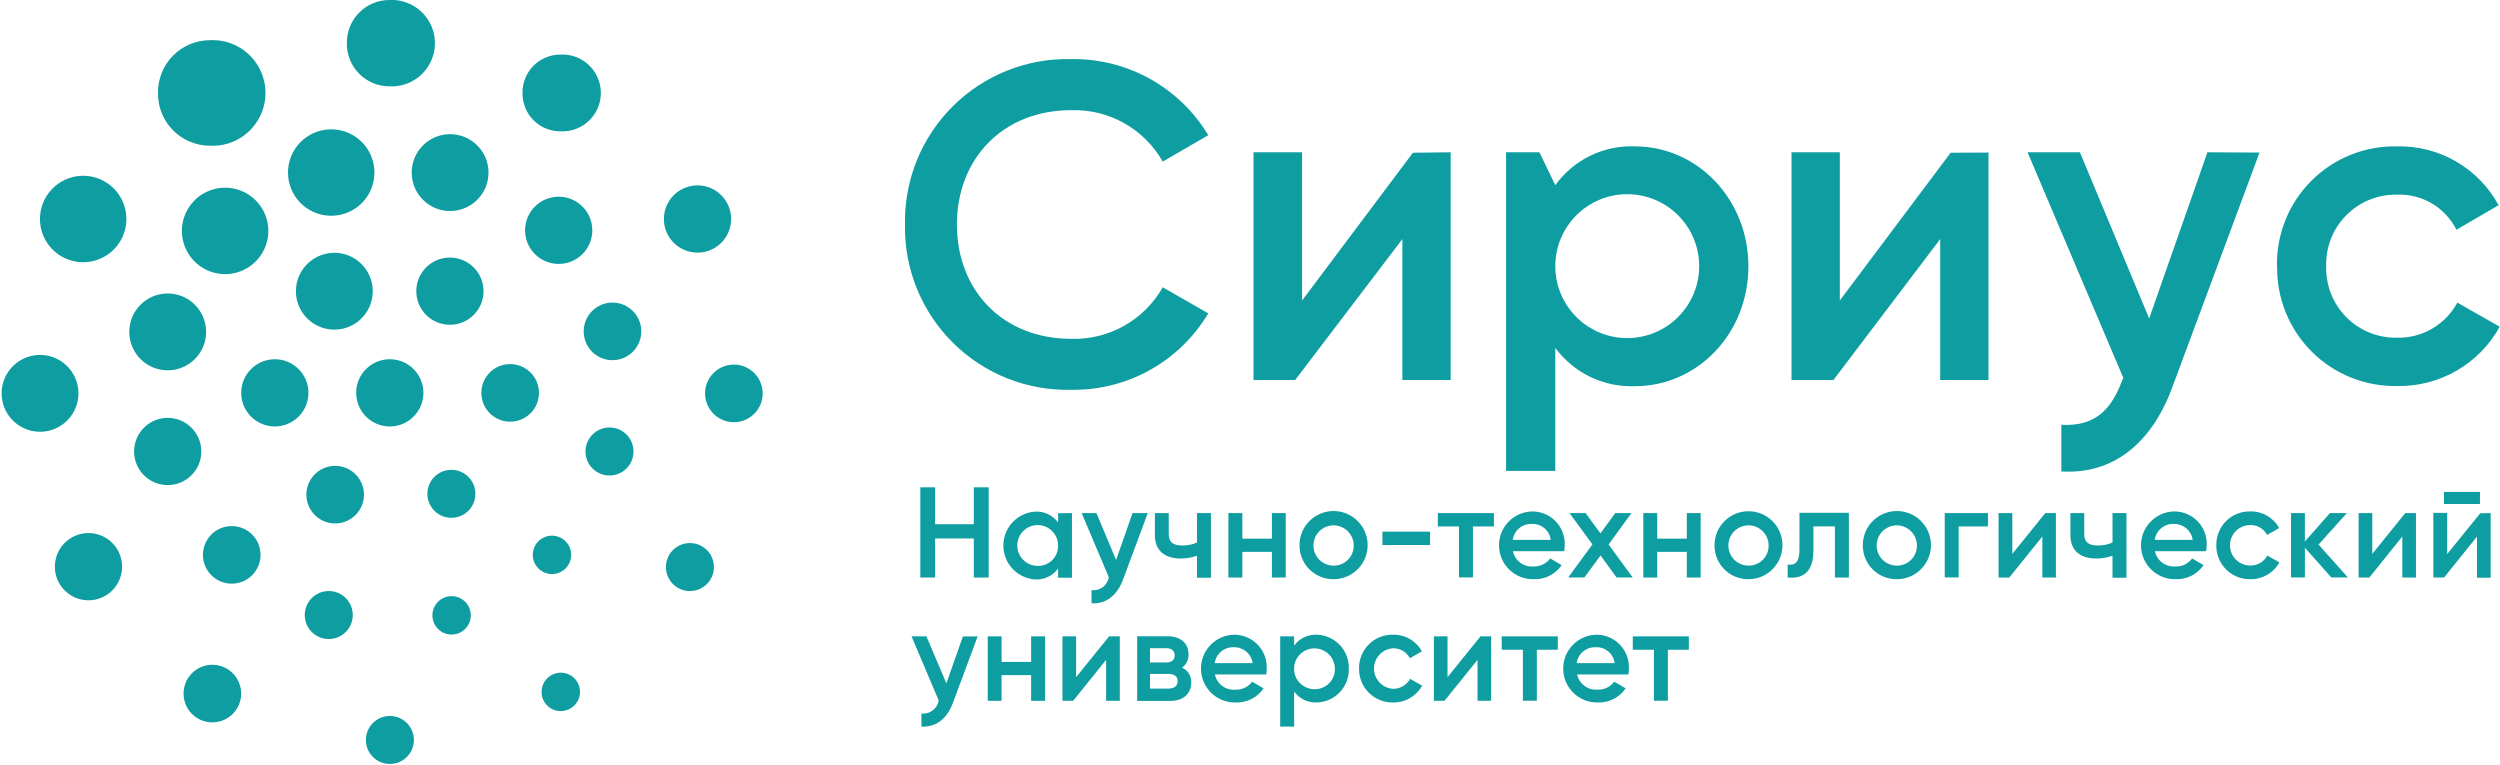
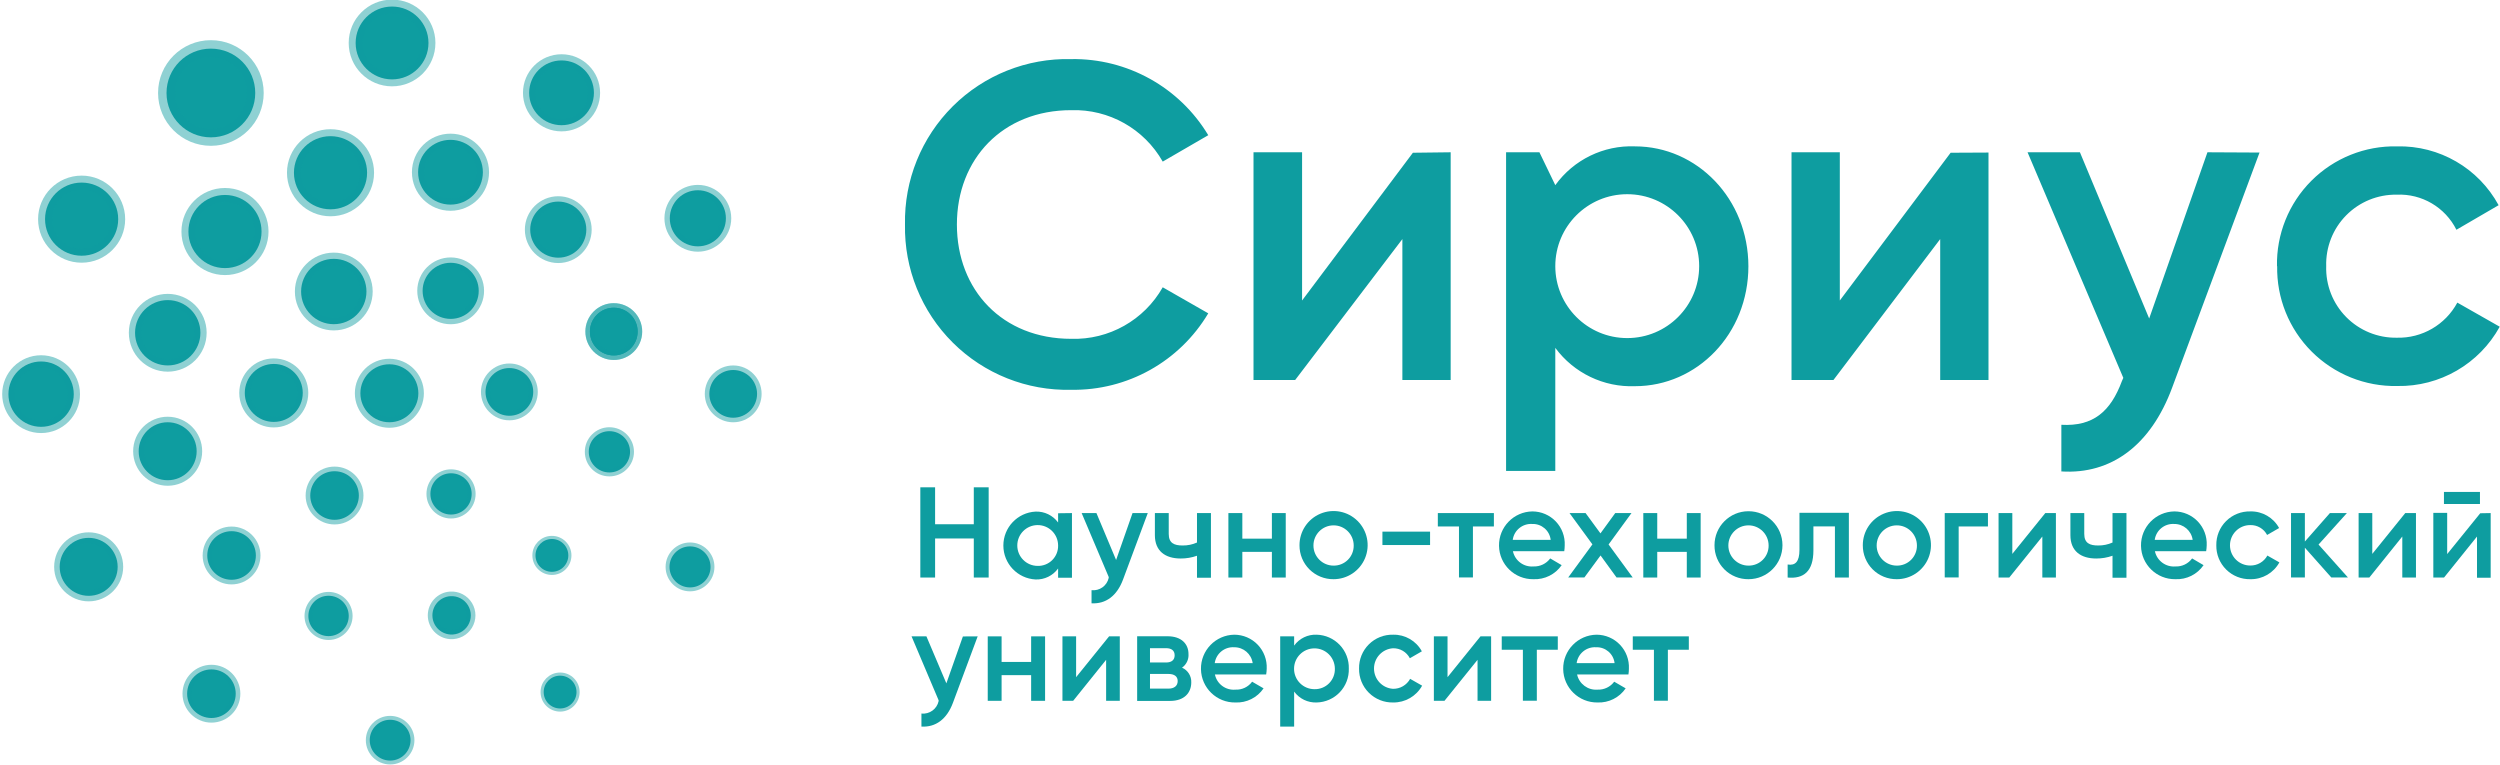
- <svg xmlns="http://www.w3.org/2000/svg" viewBox="0 0 270.72 82.76">
-   <defs>
-     <style>.cls-1{fill:#0e9da0;}</style>
+ <svg xmlns="http://www.w3.org/2000/svg" viewBox="0 0 270.72 82.76" version="1.1" id="svg21">
+   <defs id="defs1">
+     <style id="style1">.cls-1{fill:#0e9da0;}</style>
  </defs>
-   <g id="Слой_2" data-name="Слой 2">
-     <g id="Слой_1-2" data-name="Слой 1">
-       <path class="cls-1" d="M48.76,68.71a2.08,2.08,0,1,0,0-4.15,2.08,2.08,0,0,0,0,4.15m10.87-6.55a2.08,2.08,0,1,0,0-4.15,2.08,2.08,0,0,0,0,4.15M66,51.49a2.6,2.6,0,1,0,0-5.2,2.6,2.6,0,0,0,0,5.2M66.15,39a3.12,3.12,0,1,0,0-6.23,3.12,3.12,0,0,0,0,6.23M60.5,28.58a3.64,3.64,0,1,0,0-7.28,3.64,3.64,0,0,0,0,7.28M48.74,22.85a4.16,4.16,0,1,0,0-8.32,4.16,4.16,0,0,0,0,8.32m-13.09.51a4.68,4.68,0,1,0,0-9.35,4.68,4.68,0,0,0,0,9.35M24.16,29.68a4.68,4.68,0,1,0,0-9.35,4.68,4.68,0,0,0,0,9.35m-6,10.42a4.16,4.16,0,1,0,0-8.32,4.16,4.16,0,0,0,0,8.32m0,12.43a3.64,3.64,0,1,0,0-7.28,3.64,3.64,0,0,0,0,7.28M24.92,63.2a3.12,3.12,0,1,0,0-6.23,3.12,3.12,0,0,0,0,6.23m10.68,6a2.6,2.6,0,1,0,0-5.2,2.6,2.6,0,0,0,0,5.2m.52-12.52a3.12,3.12,0,1,0,0-6.23,3.12,3.12,0,0,0,0,6.23M29.76,46.18a3.64,3.64,0,1,0,0-7.28,3.64,3.64,0,0,0,0,7.28m12.45,0a3.64,3.64,0,1,0,0-7.28,3.64,3.64,0,0,0,0,7.28M36,35.69a4.16,4.16,0,1,0,0-8.31,4.16,4.16,0,0,0,0,8.31m12.72-.52a3.64,3.64,0,1,0,0-7.28,3.64,3.64,0,0,0,0,7.28m6.35,10.49a3.12,3.12,0,1,0,0-6.23,3.12,3.12,0,0,0,0,6.23M48.72,56.07a2.6,2.6,0,1,0,0-5.19,2.6,2.6,0,0,0,0,5.19M22.82,78.22a3.12,3.12,0,1,0,0-6.23,3.12,3.12,0,0,0,0,6.23M9.39,65a3.64,3.64,0,1,0,0-7.27,3.64,3.64,0,0,0,0,7.27M4.13,46.75a4.16,4.16,0,1,0,0-8.31,4.16,4.16,0,0,0,0,8.31M8.79,28.39a4.68,4.68,0,1,0,0-9.35,4.68,4.68,0,0,0,0,9.35m14-12.61a5.72,5.72,0,1,0,0-11.43,5.64,5.64,0,0,0-5.68,5.72,5.63,5.63,0,0,0,5.68,5.71M42.2,9.35A4.68,4.68,0,1,0,42.2,0a4.61,4.61,0,0,0-4.64,4.68A4.61,4.61,0,0,0,42.2,9.35m18.5,4.87a4.16,4.16,0,1,0,0-8.31,4.1,4.1,0,0,0-4.12,4.16,4.09,4.09,0,0,0,4.12,4.15M75.34,27.35a3.64,3.64,0,1,0,0-7.27,3.64,3.64,0,0,0,0,7.27m4.13,18.37a3.12,3.12,0,1,0,0-6.24,3.12,3.12,0,0,0,0,6.24M74.55,64a2.6,2.6,0,1,0,0-5.19,2.6,2.6,0,0,0,0,5.19M60.72,77A2.08,2.08,0,1,0,58.65,75,2.06,2.06,0,0,0,60.72,77m-18.5,5.73a2.6,2.6,0,0,1,0-5.2,2.6,2.6,0,1,1,0,5.2" />
-       <path class="cls-1" d="M98,24.31a17.57,17.57,0,0,0,18,17.9,16.94,16.94,0,0,0,14.84-8.28l-4.93-2.82A11,11,0,0,1,116,36.69c-7.45,0-12.38-5.28-12.38-12.38S108.58,11.93,116,11.93a11,11,0,0,1,9.91,5.57l4.93-2.86A17,17,0,0,0,116,6.4,17.57,17.57,0,0,0,98,24.31m59.09-7.82V41.15h-5.23V25.89L140.25,41.15h-4.51V16.49H141V32.54l12-16ZM184,28.82a7.79,7.79,0,1,0-15.58,0,7.79,7.79,0,1,0,15.58,0m5.33,0c0,7.36-5.57,13-12.28,13a10.23,10.23,0,0,1-8.63-4.15V51h-5.33V16.49h3.61l1.72,3.56a10.14,10.14,0,0,1,8.63-4.2c6.71,0,12.28,5.67,12.28,13m26-12.33V41.15h-5.23V25.89L198.54,41.15H194V16.49h5.23V32.54l12-16Zm29.35,0-9.46,25.45c-2.32,6.27-6.61,9.42-12,9.08V46c3.45.19,5.33-1.43,6.56-4.74l.15-.34L219.56,16.49h5.67l7.5,18,6.31-18Zm1.89,12.33a12.73,12.73,0,0,1,13-13,12.19,12.19,0,0,1,11,6.37L266,24.88a6.88,6.88,0,0,0-6.46-3.8,7.52,7.52,0,0,0-7.64,7.74,7.52,7.52,0,0,0,7.64,7.75,7.23,7.23,0,0,0,6.56-3.8l4.59,2.61a12.41,12.41,0,0,1-11.1,6.42,12.75,12.75,0,0,1-13-13" />
-       <polygon class="cls-1" points="107.06 52.77 107.06 62.54 105.45 62.54 105.45 58.31 101.26 58.31 101.26 62.54 99.66 62.54 99.66 52.77 101.26 52.77 101.26 56.77 105.45 56.77 105.45 52.77 107.06 52.77" />
-       <path class="cls-1" d="M114.58,59.05a2.21,2.21,0,1,0-2.21,2.23,2.16,2.16,0,0,0,2.21-2.23m1.5-3.49v7h-1.5v-1a2.88,2.88,0,0,1-2.44,1.19,3.68,3.68,0,0,1,0-7.35,2.89,2.89,0,0,1,2.44,1.18v-1Z" />
-       <path class="cls-1" d="M124.29,55.56l-2.68,7.2c-.66,1.77-1.87,2.66-3.41,2.57V63.91a1.71,1.71,0,0,0,1.86-1.33l0-.1-2.93-6.92h1.6l2.13,5.08,1.78-5.08Z" />
-       <path class="cls-1" d="M131.13,55.56v7h-1.51V60.18a5.2,5.2,0,0,1-1.76.3c-1.69,0-2.8-.82-2.8-2.52v-2.4h1.5v2.26c0,1,.6,1.25,1.5,1.25a3.72,3.72,0,0,0,1.56-.32V55.56Z" />
-       <polygon class="cls-1" points="139.23 55.56 139.23 62.54 137.73 62.54 137.73 59.76 134.53 59.76 134.53 62.54 133.02 62.54 133.02 55.56 134.53 55.56 134.53 58.33 137.73 58.33 137.73 55.56 139.23 55.56" />
-       <path class="cls-1" d="M146.59,59.05a2.18,2.18,0,1,0-2.18,2.2,2.15,2.15,0,0,0,2.18-2.2m-5.87,0a3.69,3.69,0,1,1,3.69,3.67,3.65,3.65,0,0,1-3.69-3.67" />
-       <rect class="cls-1" x="149.7" y="57.57" width="5.16" height="1.45" />
-       <polygon class="cls-1" points="161.77 57.01 159.5 57.01 159.5 62.53 157.99 62.53 157.99 57.01 155.7 57.01 155.7 55.56 161.77 55.56 161.77 57.01" />
-       <path class="cls-1" d="M167.92,58.46a1.94,1.94,0,0,0-2-1.72,2,2,0,0,0-2.11,1.72Zm-1.86,2.88a2.15,2.15,0,0,0,1.81-.87l1.24.73a3.52,3.52,0,0,1-3.06,1.52,3.67,3.67,0,1,1-.11-7.34,3.51,3.51,0,0,1,3.5,3.68,4.34,4.34,0,0,1-.05.63h-5.56a2.1,2.1,0,0,0,2.23,1.65" />
-       <polygon class="cls-1" points="175.05 62.53 173.32 60.15 171.57 62.53 169.82 62.53 172.44 58.95 169.96 55.56 171.7 55.56 173.31 57.76 174.91 55.56 176.67 55.56 174.19 58.96 176.8 62.53 175.05 62.53" />
-       <polygon class="cls-1" points="184.16 55.56 184.16 62.54 182.66 62.54 182.66 59.76 179.46 59.76 179.46 62.54 177.95 62.54 177.95 55.56 179.46 55.56 179.46 58.33 182.66 58.33 182.66 55.56 184.16 55.56" />
-       <path class="cls-1" d="M191.52,59.05a2.18,2.18,0,1,0-2.18,2.2,2.15,2.15,0,0,0,2.18-2.2m-5.86,0a3.68,3.68,0,1,1,3.68,3.67,3.64,3.64,0,0,1-3.68-3.67" />
-       <path class="cls-1" d="M200.21,62.54H198.7V57h-2.33V59.6c0,2.29-1.07,3.1-2.79,2.94V61.13c.82.13,1.28-.28,1.28-1.6v-4h5.35Z" />
-       <path class="cls-1" d="M207.58,59.05a2.18,2.18,0,1,0-2.18,2.2,2.15,2.15,0,0,0,2.18-2.2m-5.86,0a3.69,3.69,0,1,1,3.68,3.67,3.64,3.64,0,0,1-3.68-3.67" />
-       <polygon class="cls-1" points="215.27 57.01 212.1 57.01 212.1 62.53 210.59 62.53 210.59 55.56 215.27 55.56 215.27 57.01" />
-       <polygon class="cls-1" points="222.63 55.56 222.63 62.54 221.16 62.54 221.16 58.1 217.58 62.54 216.42 62.54 216.42 55.56 217.91 55.56 217.91 59.98 221.48 55.56 222.63 55.56" />
-       <path class="cls-1" d="M230.27,55.56v7h-1.51V60.18a5.2,5.2,0,0,1-1.76.3c-1.69,0-2.8-.82-2.8-2.52v-2.4h1.5v2.26c0,1,.6,1.25,1.5,1.25a3.72,3.72,0,0,0,1.56-.32V55.56Z" />
-       <path class="cls-1" d="M237.44,58.46a2,2,0,0,0-2-1.72,2,2,0,0,0-2.11,1.72Zm-1.86,2.88a2.12,2.12,0,0,0,1.8-.87l1.24.73a3.51,3.51,0,0,1-3.05,1.52,3.67,3.67,0,1,1-.11-7.34,3.51,3.51,0,0,1,3.5,3.68,4.34,4.34,0,0,1-.06.63h-5.55a2.1,2.1,0,0,0,2.23,1.65" />
-       <path class="cls-1" d="M240,59.05a3.6,3.6,0,0,1,3.69-3.67,3.45,3.45,0,0,1,3.11,1.8l-1.3.75a2,2,0,0,0-1.83-1.07,2.19,2.19,0,0,0,0,4.38,2.07,2.07,0,0,0,1.86-1.08l1.3.74a3.51,3.51,0,0,1-3.14,1.82A3.61,3.61,0,0,1,240,59.05" />
-       <polygon class="cls-1" points="252.45 62.53 249.59 59.31 249.59 62.53 248.09 62.53 248.09 55.56 249.59 55.56 249.59 58.64 252.3 55.56 254.14 55.56 251.07 58.97 254.25 62.53 252.45 62.53" />
-       <polygon class="cls-1" points="261.62 55.56 261.62 62.54 260.14 62.54 260.14 58.1 256.57 62.54 255.41 62.54 255.41 55.56 256.89 55.56 256.89 59.98 260.46 55.56 261.62 55.56" />
-       <path class="cls-1" d="M264.65,53.27h3.9v1.31h-3.9Zm5.06,2.29v7h-1.48V58.1l-3.57,4.44H263.5v-7H265V60l3.58-4.42Z" />
-       <path class="cls-1" d="M105.87,68.91l-2.68,7.2c-.66,1.77-1.87,2.66-3.41,2.57V77.27a1.72,1.72,0,0,0,1.86-1.34l0-.1-2.93-6.92h1.61L102.48,74l1.79-5.08Z" />
-       <polygon class="cls-1" points="113.17 68.91 113.17 75.89 111.66 75.89 111.66 73.11 108.46 73.11 108.46 75.89 106.96 75.89 106.96 68.91 108.46 68.91 108.46 71.68 111.66 71.68 111.66 68.91 113.17 68.91" />
-       <polygon class="cls-1" points="121.26 68.91 121.26 75.89 119.78 75.89 119.78 71.45 116.21 75.89 115.05 75.89 115.05 68.91 116.53 68.91 116.53 73.33 120.1 68.91 121.26 68.91" />
-       <path class="cls-1" d="M127.53,73.75c0-.49-.35-.77-1-.77h-2v1.59h2c.61,0,1-.29,1-.82m-3-3.56v1.55h1.74c.6,0,.93-.27.93-.78s-.34-.77-.93-.77ZM129,73.9c0,1.12-.76,2-2.28,2h-3.58v-7h3.3c1.48,0,2.26.82,2.26,1.92A1.66,1.66,0,0,1,128,72.3a1.67,1.67,0,0,1,1,1.6" />
-       <path class="cls-1" d="M135.65,71.81a2,2,0,0,0-2-1.72,2,2,0,0,0-2.11,1.72Zm-1.86,2.87a2.11,2.11,0,0,0,1.8-.86l1.24.72a3.5,3.5,0,0,1-3.05,1.53,3.67,3.67,0,1,1-.12-7.34,3.52,3.52,0,0,1,3.51,3.68,4.34,4.34,0,0,1-.06.63h-5.55a2.08,2.08,0,0,0,2.23,1.64" />
-       <path class="cls-1" d="M144.55,72.4a2.21,2.21,0,1,0-2.21,2.23,2.16,2.16,0,0,0,2.21-2.23m1.51,0a3.56,3.56,0,0,1-3.48,3.67,2.88,2.88,0,0,1-2.44-1.18v3.79h-1.51V68.91h1.51v1a2.86,2.86,0,0,1,2.44-1.18,3.57,3.57,0,0,1,3.48,3.67" />
-       <path class="cls-1" d="M147.17,72.4a3.6,3.6,0,0,1,3.69-3.67,3.45,3.45,0,0,1,3.11,1.8l-1.3.75a2,2,0,0,0-1.83-1.08,2.2,2.2,0,0,0,0,4.39,2.07,2.07,0,0,0,1.86-1.08l1.3.74a3.53,3.53,0,0,1-3.14,1.82,3.61,3.61,0,0,1-3.69-3.67" />
-       <polygon class="cls-1" points="161.47 68.91 161.47 75.89 160 75.89 160 71.45 156.42 75.89 155.27 75.89 155.27 68.91 156.75 68.91 156.75 73.33 160.32 68.91 161.47 68.91" />
-       <polygon class="cls-1" points="168.69 70.36 166.42 70.36 166.42 75.88 164.91 75.88 164.91 70.36 162.62 70.36 162.62 68.91 168.69 68.91 168.69 70.36" />
-       <path class="cls-1" d="M174.84,71.81a1.94,1.94,0,0,0-2-1.72,2,2,0,0,0-2.11,1.72ZM173,74.68a2.14,2.14,0,0,0,1.8-.86l1.24.72A3.51,3.51,0,0,1,173,76.07a3.67,3.67,0,1,1-.11-7.34,3.51,3.51,0,0,1,3.5,3.68,4.34,4.34,0,0,1-.05.63h-5.56A2.1,2.1,0,0,0,173,74.68" />
-       <polygon class="cls-1" points="182.88 70.36 180.61 70.36 180.61 75.88 179.1 75.88 179.1 70.36 176.81 70.36 176.81 68.91 182.88 68.91 182.88 70.36" />
-     </g>
-   </g>
+   <path d="m 48.76,68.71 a 2.08,2.08 0 1 0 0,-4.15 2.08,2.08 0 0 0 0,4.15" id="path1" style="fill:#0e9da0;fill-opacity:1;stroke:#0e9da0;stroke-opacity:0.461" />
+   <path class="cls-1" d="m 98,24.31 a 17.57,17.57 0 0 0 18,17.9 16.94,16.94 0 0 0 14.84,-8.28 l -4.93,-2.82 A 11,11 0 0 1 116,36.69 c -7.45,0 -12.38,-5.28 -12.38,-12.38 0,-7.1 4.96,-12.38 12.38,-12.38 a 11,11 0 0 1 9.91,5.57 l 4.93,-2.86 A 17,17 0 0 0 116,6.4 17.57,17.57 0 0 0 98,24.31 m 59.09,-7.82 v 24.66 h -5.23 V 25.89 l -11.61,15.26 h -4.51 V 16.49 H 141 v 16.05 l 12,-16 z M 184,28.82 a 7.79,7.79 0 1 0 -15.58,0 7.79,7.79 0 1 0 15.58,0 m 5.33,0 c 0,7.36 -5.57,13 -12.28,13 a 10.23,10.23 0 0 1 -8.63,-4.15 V 51 h -5.33 V 16.49 h 3.61 l 1.72,3.56 a 10.14,10.14 0 0 1 8.63,-4.2 c 6.71,0 12.28,5.67 12.28,13 m 26,-12.33 V 41.15 H 210.1 V 25.89 L 198.54,41.15 H 194 V 16.49 h 5.23 v 16.05 l 12,-16 z m 29.35,0 -9.46,25.45 c -2.32,6.27 -6.61,9.42 -12,9.08 V 46 c 3.45,0.19 5.33,-1.43 6.56,-4.74 l 0.15,-0.34 -10.37,-24.43 h 5.67 l 7.5,18 6.31,-18 z m 1.89,12.33 a 12.73,12.73 0 0 1 13,-13 12.19,12.19 0 0 1 11,6.37 L 266,24.88 a 6.88,6.88 0 0 0 -6.46,-3.8 7.52,7.52 0 0 0 -7.64,7.74 7.52,7.52 0 0 0 7.64,7.75 7.23,7.23 0 0 0 6.56,-3.8 l 4.59,2.61 a 12.41,12.41 0 0 1 -11.1,6.42 12.75,12.75 0 0 1 -13,-13" id="path2" />
+   <polygon class="cls-1" points="101.26,58.31 101.26,62.54 99.66,62.54 99.66,52.77 101.26,52.77 101.26,56.77 105.45,56.77 105.45,52.77 107.06,52.77 107.06,62.54 105.45,62.54 105.45,58.31 " id="polygon2" />
+   <path class="cls-1" d="m 114.58,59.05 a 2.21,2.21 0 1 0 -2.21,2.23 2.16,2.16 0 0 0 2.21,-2.23 m 1.5,-3.49 v 7 h -1.5 v -1 a 2.88,2.88 0 0 1 -2.44,1.19 3.68,3.68 0 0 1 0,-7.35 2.89,2.89 0 0 1 2.44,1.18 v -1 z" id="path3" />
+   <path class="cls-1" d="m 124.29,55.56 -2.68,7.2 c -0.66,1.77 -1.87,2.66 -3.41,2.57 v -1.42 a 1.71,1.71 0 0 0 1.86,-1.33 v -0.1 l -2.93,-6.92 h 1.6 l 2.13,5.08 1.78,-5.08 z" id="path4" />
+   <path class="cls-1" d="m 131.13,55.56 v 7 h -1.51 v -2.38 a 5.2,5.2 0 0 1 -1.76,0.3 c -1.69,0 -2.8,-0.82 -2.8,-2.52 v -2.4 h 1.5 v 2.26 c 0,1 0.6,1.25 1.5,1.25 a 3.72,3.72 0 0 0 1.56,-0.32 v -3.19 z" id="path5" />
+   <polygon class="cls-1" points="134.53,59.76 134.53,62.54 133.02,62.54 133.02,55.56 134.53,55.56 134.53,58.33 137.73,58.33 137.73,55.56 139.23,55.56 139.23,62.54 137.73,62.54 137.73,59.76 " id="polygon5" />
+   <path class="cls-1" d="m 146.59,59.05 a 2.18,2.18 0 1 0 -2.18,2.2 2.15,2.15 0 0 0 2.18,-2.2 m -5.87,0 a 3.69,3.69 0 1 1 3.69,3.67 3.65,3.65 0 0 1 -3.69,-3.67" id="path6" />
+   <rect class="cls-1" x="149.7" y="57.57" width="5.16" height="1.45" id="rect6" />
+   <polygon class="cls-1" points="157.99,57.01 155.7,57.01 155.7,55.56 161.77,55.56 161.77,57.01 159.5,57.01 159.5,62.53 157.99,62.53 " id="polygon6" />
+   <path class="cls-1" d="m 167.92,58.46 a 1.94,1.94 0 0 0 -2,-1.72 2,2 0 0 0 -2.11,1.72 z m -1.86,2.88 a 2.15,2.15 0 0 0 1.81,-0.87 l 1.24,0.73 a 3.52,3.52 0 0 1 -3.06,1.52 3.67,3.67 0 1 1 -0.11,-7.34 3.51,3.51 0 0 1 3.5,3.68 4.34,4.34 0 0 1 -0.05,0.63 h -5.56 a 2.1,2.1 0 0 0 2.23,1.65" id="path7" />
+   <polygon class="cls-1" points="172.44,58.95 169.96,55.56 171.7,55.56 173.31,57.76 174.91,55.56 176.67,55.56 174.19,58.96 176.8,62.53 175.05,62.53 173.32,60.15 171.57,62.53 169.82,62.53 " id="polygon7" />
+   <polygon class="cls-1" points="179.46,59.76 179.46,62.54 177.95,62.54 177.95,55.56 179.46,55.56 179.46,58.33 182.66,58.33 182.66,55.56 184.16,55.56 184.16,62.54 182.66,62.54 182.66,59.76 " id="polygon8" />
+   <path class="cls-1" d="m 191.52,59.05 a 2.18,2.18 0 1 0 -2.18,2.2 2.15,2.15 0 0 0 2.18,-2.2 m -5.86,0 a 3.68,3.68 0 1 1 3.68,3.67 3.64,3.64 0 0 1 -3.68,-3.67" id="path8" />
+   <path class="cls-1" d="M 200.21,62.54 H 198.7 V 57 h -2.33 v 2.6 c 0,2.29 -1.07,3.1 -2.79,2.94 v -1.41 c 0.82,0.13 1.28,-0.28 1.28,-1.6 v -4 h 5.35 z" id="path9" />
+   <path class="cls-1" d="m 207.58,59.05 a 2.18,2.18 0 1 0 -2.18,2.2 2.15,2.15 0 0 0 2.18,-2.2 m -5.86,0 a 3.69,3.69 0 1 1 3.68,3.67 3.64,3.64 0 0 1 -3.68,-3.67" id="path10" />
+   <polygon class="cls-1" points="210.59,55.56 215.27,55.56 215.27,57.01 212.1,57.01 212.1,62.53 210.59,62.53 " id="polygon10" />
+   <polygon class="cls-1" points="217.58,62.54 216.42,62.54 216.42,55.56 217.91,55.56 217.91,59.98 221.48,55.56 222.63,55.56 222.63,62.54 221.16,62.54 221.16,58.1 " id="polygon11" />
+   <path class="cls-1" d="m 230.27,55.56 v 7 h -1.51 v -2.38 a 5.2,5.2 0 0 1 -1.76,0.3 c -1.69,0 -2.8,-0.82 -2.8,-2.52 v -2.4 h 1.5 v 2.26 c 0,1 0.6,1.25 1.5,1.25 a 3.72,3.72 0 0 0 1.56,-0.32 v -3.19 z" id="path11" />
+   <path class="cls-1" d="m 237.44,58.46 a 2,2 0 0 0 -2,-1.72 2,2 0 0 0 -2.11,1.72 z m -1.86,2.88 a 2.12,2.12 0 0 0 1.8,-0.87 l 1.24,0.73 a 3.51,3.51 0 0 1 -3.05,1.52 3.67,3.67 0 1 1 -0.11,-7.34 3.51,3.51 0 0 1 3.5,3.68 4.34,4.34 0 0 1 -0.06,0.63 h -5.55 a 2.1,2.1 0 0 0 2.23,1.65" id="path12" />
+   <path class="cls-1" d="m 240,59.05 a 3.6,3.6 0 0 1 3.69,-3.67 3.45,3.45 0 0 1 3.11,1.8 l -1.3,0.75 a 2,2 0 0 0 -1.83,-1.07 2.19,2.19 0 0 0 0,4.38 2.07,2.07 0 0 0 1.86,-1.08 l 1.3,0.74 a 3.51,3.51 0 0 1 -3.14,1.82 3.61,3.61 0 0 1 -3.69,-3.67" id="path13" />
+   <polygon class="cls-1" points="248.09,55.56 249.59,55.56 249.59,58.64 252.3,55.56 254.14,55.56 251.07,58.97 254.25,62.53 252.45,62.53 249.59,59.31 249.59,62.53 248.09,62.53 " id="polygon13" />
+   <polygon class="cls-1" points="256.57,62.54 255.41,62.54 255.41,55.56 256.89,55.56 256.89,59.98 260.46,55.56 261.62,55.56 261.62,62.54 260.14,62.54 260.14,58.1 " id="polygon14" />
+   <path class="cls-1" d="m 264.65,53.27 h 3.9 v 1.31 h -3.9 z m 5.06,2.29 v 7 h -1.48 V 58.1 l -3.57,4.44 h -1.16 v -7 H 265 V 60 l 3.58,-4.42 z" id="path14" />
+   <path class="cls-1" d="m 105.87,68.91 -2.68,7.2 c -0.66,1.77 -1.87,2.66 -3.41,2.57 v -1.41 a 1.72,1.72 0 0 0 1.86,-1.34 v -0.1 l -2.93,-6.92 h 1.61 l 2.16,5.09 1.79,-5.08 z" id="path15" />
+   <polygon class="cls-1" points="108.46,73.11 108.46,75.89 106.96,75.89 106.96,68.91 108.46,68.91 108.46,71.68 111.66,71.68 111.66,68.91 113.17,68.91 113.17,75.89 111.66,75.89 111.66,73.11 " id="polygon15" />
+   <polygon class="cls-1" points="116.21,75.89 115.05,75.89 115.05,68.91 116.53,68.91 116.53,73.33 120.1,68.91 121.26,68.91 121.26,75.89 119.78,75.89 119.78,71.45 " id="polygon16" />
+   <path class="cls-1" d="m 127.53,73.75 c 0,-0.49 -0.35,-0.77 -1,-0.77 h -2 v 1.59 h 2 c 0.61,0 1,-0.29 1,-0.82 m -3,-3.56 v 1.55 h 1.74 c 0.6,0 0.93,-0.27 0.93,-0.78 0,-0.51 -0.34,-0.77 -0.93,-0.77 z M 129,73.9 c 0,1.12 -0.76,2 -2.28,2 h -3.58 v -7 h 3.3 c 1.48,0 2.26,0.82 2.26,1.92 a 1.66,1.66 0 0 1 -0.7,1.48 1.67,1.67 0 0 1 1,1.6" id="path16" />
+   <path class="cls-1" d="m 135.65,71.81 a 2,2 0 0 0 -2,-1.72 2,2 0 0 0 -2.11,1.72 z m -1.86,2.87 a 2.11,2.11 0 0 0 1.8,-0.86 l 1.24,0.72 a 3.5,3.5 0 0 1 -3.05,1.53 3.67,3.67 0 1 1 -0.12,-7.34 3.52,3.52 0 0 1 3.51,3.68 4.34,4.34 0 0 1 -0.06,0.63 h -5.55 a 2.08,2.08 0 0 0 2.23,1.64" id="path17" />
+   <path class="cls-1" d="m 144.55,72.4 a 2.21,2.21 0 1 0 -2.21,2.23 2.16,2.16 0 0 0 2.21,-2.23 m 1.51,0 a 3.56,3.56 0 0 1 -3.48,3.67 2.88,2.88 0 0 1 -2.44,-1.18 v 3.79 h -1.51 v -9.77 h 1.51 v 1 a 2.86,2.86 0 0 1 2.44,-1.18 3.57,3.57 0 0 1 3.48,3.67" id="path18" />
+   <path class="cls-1" d="m 147.17,72.4 a 3.6,3.6 0 0 1 3.69,-3.67 3.45,3.45 0 0 1 3.11,1.8 l -1.3,0.75 a 2,2 0 0 0 -1.83,-1.08 2.2,2.2 0 0 0 0,4.39 2.07,2.07 0 0 0 1.86,-1.08 l 1.3,0.74 a 3.53,3.53 0 0 1 -3.14,1.82 3.61,3.61 0 0 1 -3.69,-3.67" id="path19" />
+   <polygon class="cls-1" points="156.42,75.89 155.27,75.89 155.27,68.91 156.75,68.91 156.75,73.33 160.32,68.91 161.47,68.91 161.47,75.89 160,75.89 160,71.45 " id="polygon19" />
+   <polygon class="cls-1" points="164.91,70.36 162.62,70.36 162.62,68.91 168.69,68.91 168.69,70.36 166.42,70.36 166.42,75.88 164.91,75.88 " id="polygon20" />
+   <path class="cls-1" d="m 174.84,71.81 a 1.94,1.94 0 0 0 -2,-1.72 2,2 0 0 0 -2.11,1.72 z M 173,74.68 a 2.14,2.14 0 0 0 1.8,-0.86 l 1.24,0.72 a 3.51,3.51 0 0 1 -3.04,1.53 3.67,3.67 0 1 1 -0.11,-7.34 3.51,3.51 0 0 1 3.5,3.68 4.34,4.34 0 0 1 -0.05,0.63 h -5.56 a 2.1,2.1 0 0 0 2.22,1.64" id="path20" />
+   <polygon class="cls-1" points="179.1,70.36 176.81,70.36 176.81,68.91 182.88,68.91 182.88,70.36 180.61,70.36 180.61,75.88 179.1,75.88 " id="polygon21" />
+   <circle style="fill:#0e9da0;fill-opacity:1;stroke:#0e9da0;stroke-width:0.853;stroke-miterlimit:3;stroke-dasharray:none;stroke-opacity:0.461" id="path51" cx="65.991" cy="48.926" r="2.235" />
+   <circle style="fill:#0e9da0;fill-opacity:1;stroke:#0e9da0;stroke-width:0.853;stroke-miterlimit:3;stroke-dasharray:none;stroke-opacity:0.461" id="circle51" cx="48.842" cy="53.485" r="2.235" />
+   <circle style="fill:#0e9da0;fill-opacity:1;stroke:#0e9da0;stroke-width:1.003;stroke-miterlimit:3;stroke-dasharray:none;stroke-opacity:0.461" id="circle52" cx="36.228" cy="53.659" r="2.631" />
+   <circle style="fill:#0e9da0;fill-opacity:1;stroke:#0e9da0;stroke-width:1.003;stroke-miterlimit:3;stroke-dasharray:none;stroke-opacity:0.461" id="circle53" cx="25.076" cy="60.152" r="2.631" />
+   <circle style="fill:#0e9da0;fill-opacity:1;stroke:#0e9da0;stroke-width:1.003;stroke-miterlimit:3;stroke-dasharray:none;stroke-opacity:0.461" id="circle54" cx="22.895" cy="75.12" r="2.631" />
+   <circle style="fill:#0e9da0;fill-opacity:1;stroke:#0e9da0;stroke-width:0.834;stroke-miterlimit:3;stroke-dasharray:none;stroke-opacity:0.461" id="circle55" cx="35.578" cy="66.699" r="2.186" />
+   <circle style="fill:#0e9da0;fill-opacity:1;stroke:#0e9da0;stroke-width:0.678;stroke-miterlimit:3;stroke-dasharray:none;stroke-opacity:0.461" id="circle57" cx="59.765" cy="60.144" r="1.777" />
+   <circle style="fill:#0e9da0;fill-opacity:1;stroke:#0e9da0;stroke-width:0.847;stroke-miterlimit:3;stroke-dasharray:none;stroke-opacity:0.461" id="circle58" cx="74.721" cy="61.389" r="2.222" />
+   <circle style="fill:#0e9da0;fill-opacity:1;stroke:#0e9da0;stroke-width:0.678;stroke-miterlimit:3;stroke-dasharray:none;stroke-opacity:0.461" id="circle59" cx="60.652" cy="74.943" r="1.777" />
+   <circle style="fill:#0e9da0;fill-opacity:1;stroke:#0e9da0;stroke-width:0.843;stroke-miterlimit:3;stroke-dasharray:none;stroke-opacity:0.461" id="circle60" cx="42.247" cy="80.152" r="2.21" />
+   <circle style="fill:#0e9da0;fill-opacity:1;stroke:#0e9da0;stroke-width:1.197;stroke-miterlimit:3;stroke-dasharray:none;stroke-opacity:0.461" id="circle61" cx="9.602" cy="61.382" r="3.139" />
+   <circle style="fill:#0e9da0;fill-opacity:1;stroke:#0e9da0;stroke-width:1.197;stroke-miterlimit:3;stroke-dasharray:none;stroke-opacity:0.461" id="circle62" cx="18.156" cy="48.864" r="3.139" />
+   <circle style="fill:#0e9da0;fill-opacity:1;stroke:#0e9da0;stroke-width:1.197;stroke-miterlimit:3;stroke-dasharray:none;stroke-opacity:0.461" id="circle63" cx="29.646" cy="42.549" r="3.139" />
+   <circle style="fill:#0e9da0;fill-opacity:1;stroke:#0e9da0;stroke-width:1.197;stroke-miterlimit:3;stroke-dasharray:none;stroke-opacity:0.461" id="circle64" cx="42.164" cy="42.586" r="3.139" />
+   <circle style="fill:#0e9da0;fill-opacity:1;stroke:#0e9da0;stroke-width:0.986;stroke-miterlimit:3;stroke-dasharray:none;stroke-opacity:0.461" id="circle65" cx="55.159" cy="42.439" r="2.584" />
+   <circle style="fill:#0e9da0;fill-opacity:1;stroke:#0e9da0;stroke-width:0.986;stroke-miterlimit:3;stroke-dasharray:none;stroke-opacity:0.461" id="circle66" cx="66.466" cy="35.905" r="2.584" />
+   <circle style="fill:#0e9da0;fill-opacity:1;stroke:#0e9da0;stroke-width:1.159;stroke-miterlimit:3;stroke-dasharray:none;stroke-opacity:0.461" id="circle67" cx="75.568" cy="23.639" r="3.038" />
+   <circle style="fill:#0e9da0;fill-opacity:1;stroke:#0e9da0;stroke-width:1.159;stroke-miterlimit:3;stroke-dasharray:none;stroke-opacity:0.461" id="circle68" cx="60.454" cy="24.867" r="3.038" />
+   <circle style="fill:#0e9da0;fill-opacity:1;stroke:#0e9da0;stroke-width:1.159;stroke-miterlimit:3;stroke-dasharray:none;stroke-opacity:0.461" id="circle69" cx="48.802" cy="31.494" r="3.038" />
+   <circle style="fill:#0e9da0;fill-opacity:1;stroke:#0e9da0;stroke-width:1.349;stroke-miterlimit:3;stroke-dasharray:none;stroke-opacity:0.461" id="circle70" cx="36.145" cy="31.568" r="3.538" />
+   <circle style="fill:#0e9da0;fill-opacity:1;stroke:#0e9da0;stroke-width:1.349;stroke-miterlimit:3;stroke-dasharray:none;stroke-opacity:0.461" id="circle71" cx="18.164" cy="36.035" r="3.538" />
+   <circle style="fill:#0e9da0;fill-opacity:1;stroke:#0e9da0;stroke-width:1.349;stroke-miterlimit:3;stroke-dasharray:none;stroke-opacity:0.461" id="circle72" cx="4.45" cy="42.682" r="3.538" />
+   <circle style="fill:#0e9da0;fill-opacity:1;stroke:#0e9da0;stroke-width:1.51;stroke-miterlimit:3;stroke-dasharray:none;stroke-opacity:0.461" id="circle73" cx="8.839" cy="23.732" r="3.96" />
+   <circle style="fill:#0e9da0;fill-opacity:1;stroke:#0e9da0;stroke-width:1.51;stroke-miterlimit:3;stroke-dasharray:none;stroke-opacity:0.461" id="circle74" cx="24.363" cy="25.072" r="3.96" />
+   <circle style="fill:#0e9da0;fill-opacity:1;stroke:#0e9da0;stroke-width:1.51;stroke-miterlimit:3;stroke-dasharray:none;stroke-opacity:0.461" id="circle75" cx="35.791" cy="18.706" r="3.96" />
+   <circle style="fill:#0e9da0;fill-opacity:1;stroke:#0e9da0;stroke-width:1.338;stroke-miterlimit:3;stroke-dasharray:none;stroke-opacity:0.461" id="circle76" cx="48.783" cy="18.65" r="3.507" />
+   <circle style="fill:#0e9da0;fill-opacity:1;stroke:#0e9da0;stroke-width:1.338;stroke-miterlimit:3;stroke-dasharray:none;stroke-opacity:0.461" id="circle77" cx="60.808" cy="10.051" r="3.507" />
+   <circle style="fill:#0e9da0;fill-opacity:1;stroke:#0e9da0;stroke-width:1.504;stroke-miterlimit:3;stroke-dasharray:none;stroke-opacity:0.461" id="circle78" cx="42.455" cy="4.653" r="3.944" />
+   <circle style="fill:#0e9da0;fill-opacity:1;stroke:#0e9da0;stroke-width:1.832;stroke-miterlimit:3;stroke-dasharray:none;stroke-opacity:0.461" id="circle79" cx="22.836" cy="10.07" r="4.804" />
+   <circle style="fill:#0e9da0;fill-opacity:1;stroke:#0e9da0;stroke-width:0.986;stroke-miterlimit:3;stroke-dasharray:none;stroke-opacity:0.461" id="circle80" cx="66.466" cy="35.905" r="2.584" />
+   <circle style="fill:#0e9da0;fill-opacity:1;stroke:#0e9da0;stroke-width:0.986;stroke-miterlimit:3;stroke-dasharray:none;stroke-opacity:0.461" id="circle81" cx="79.397" cy="42.651" r="2.584" />
</svg>
